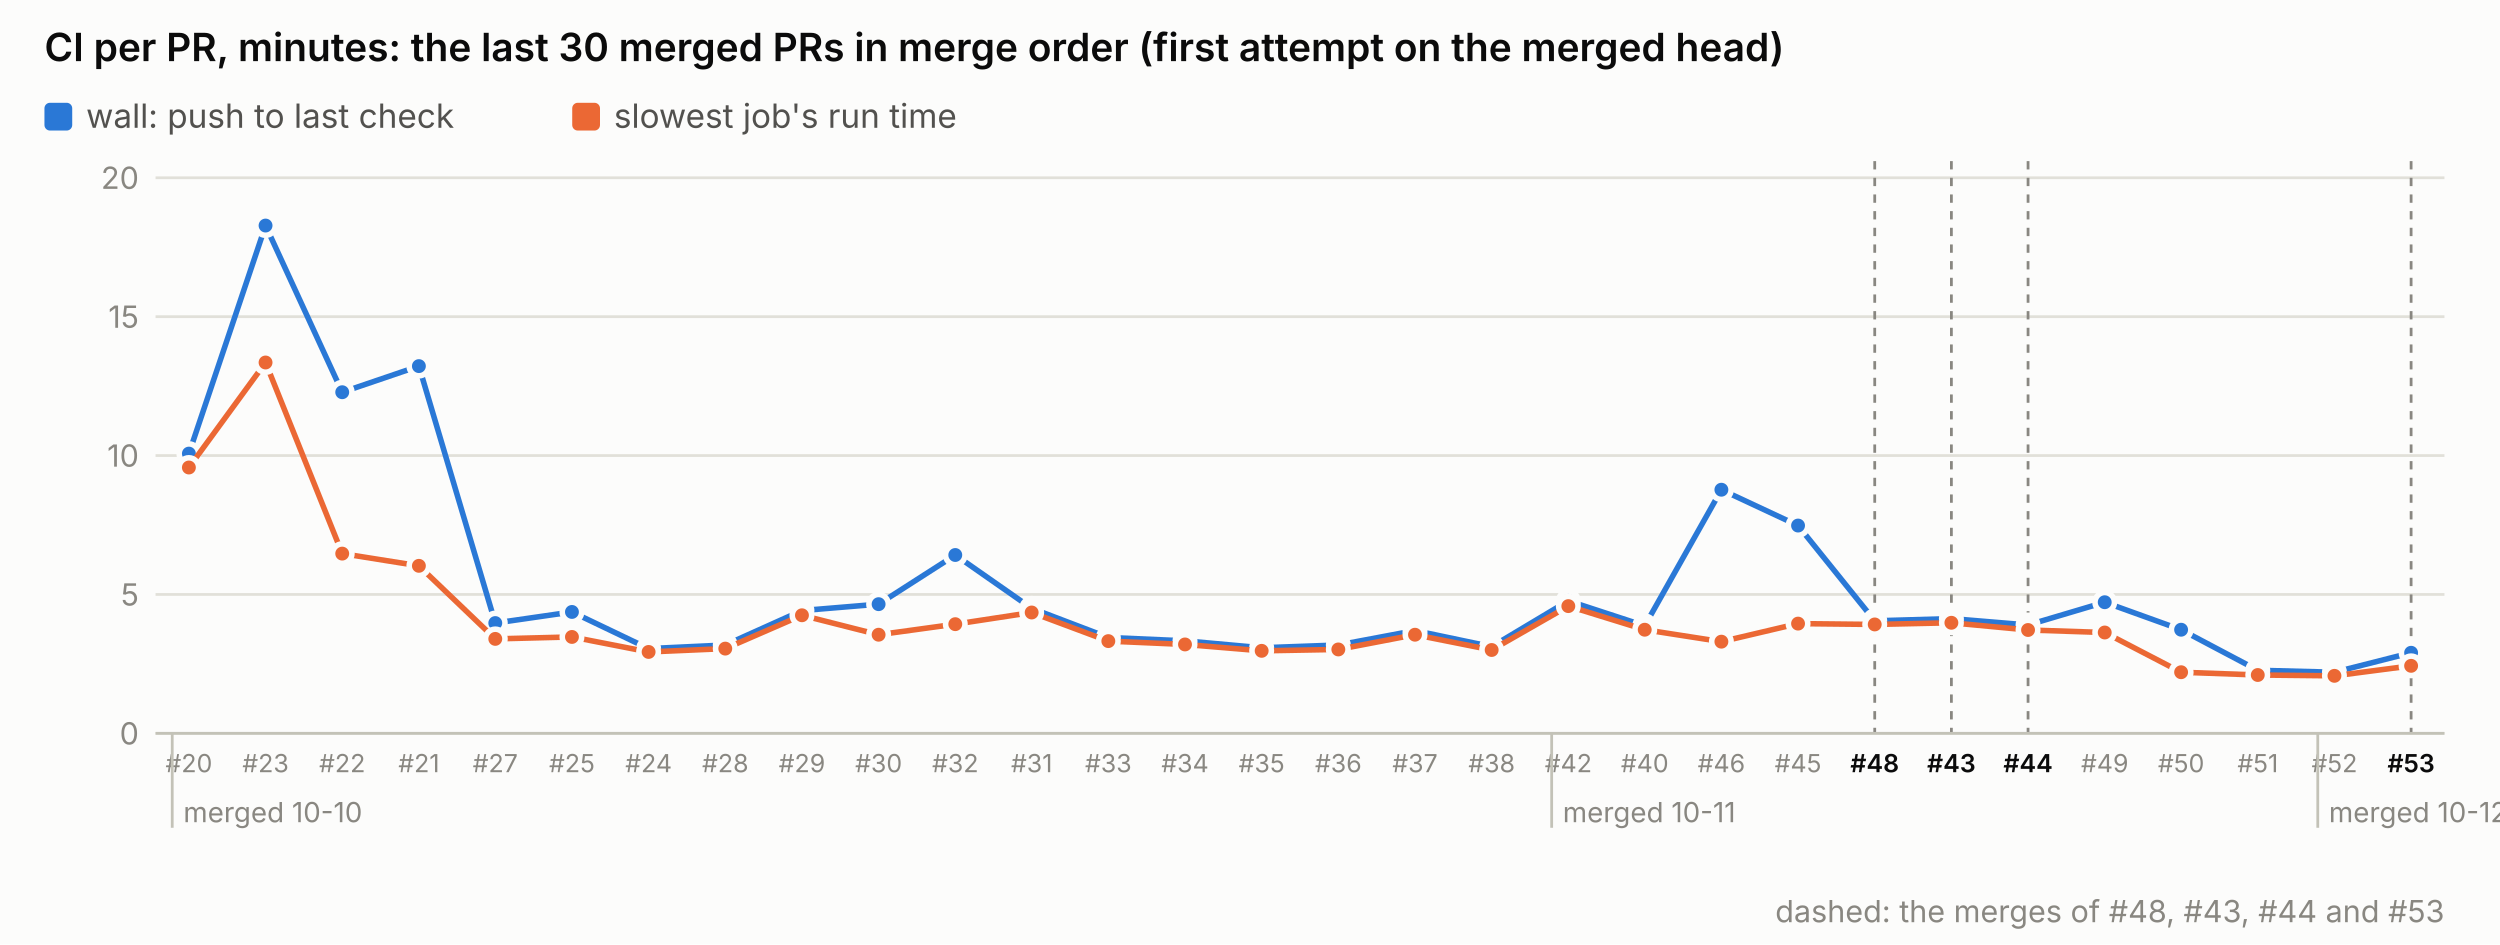
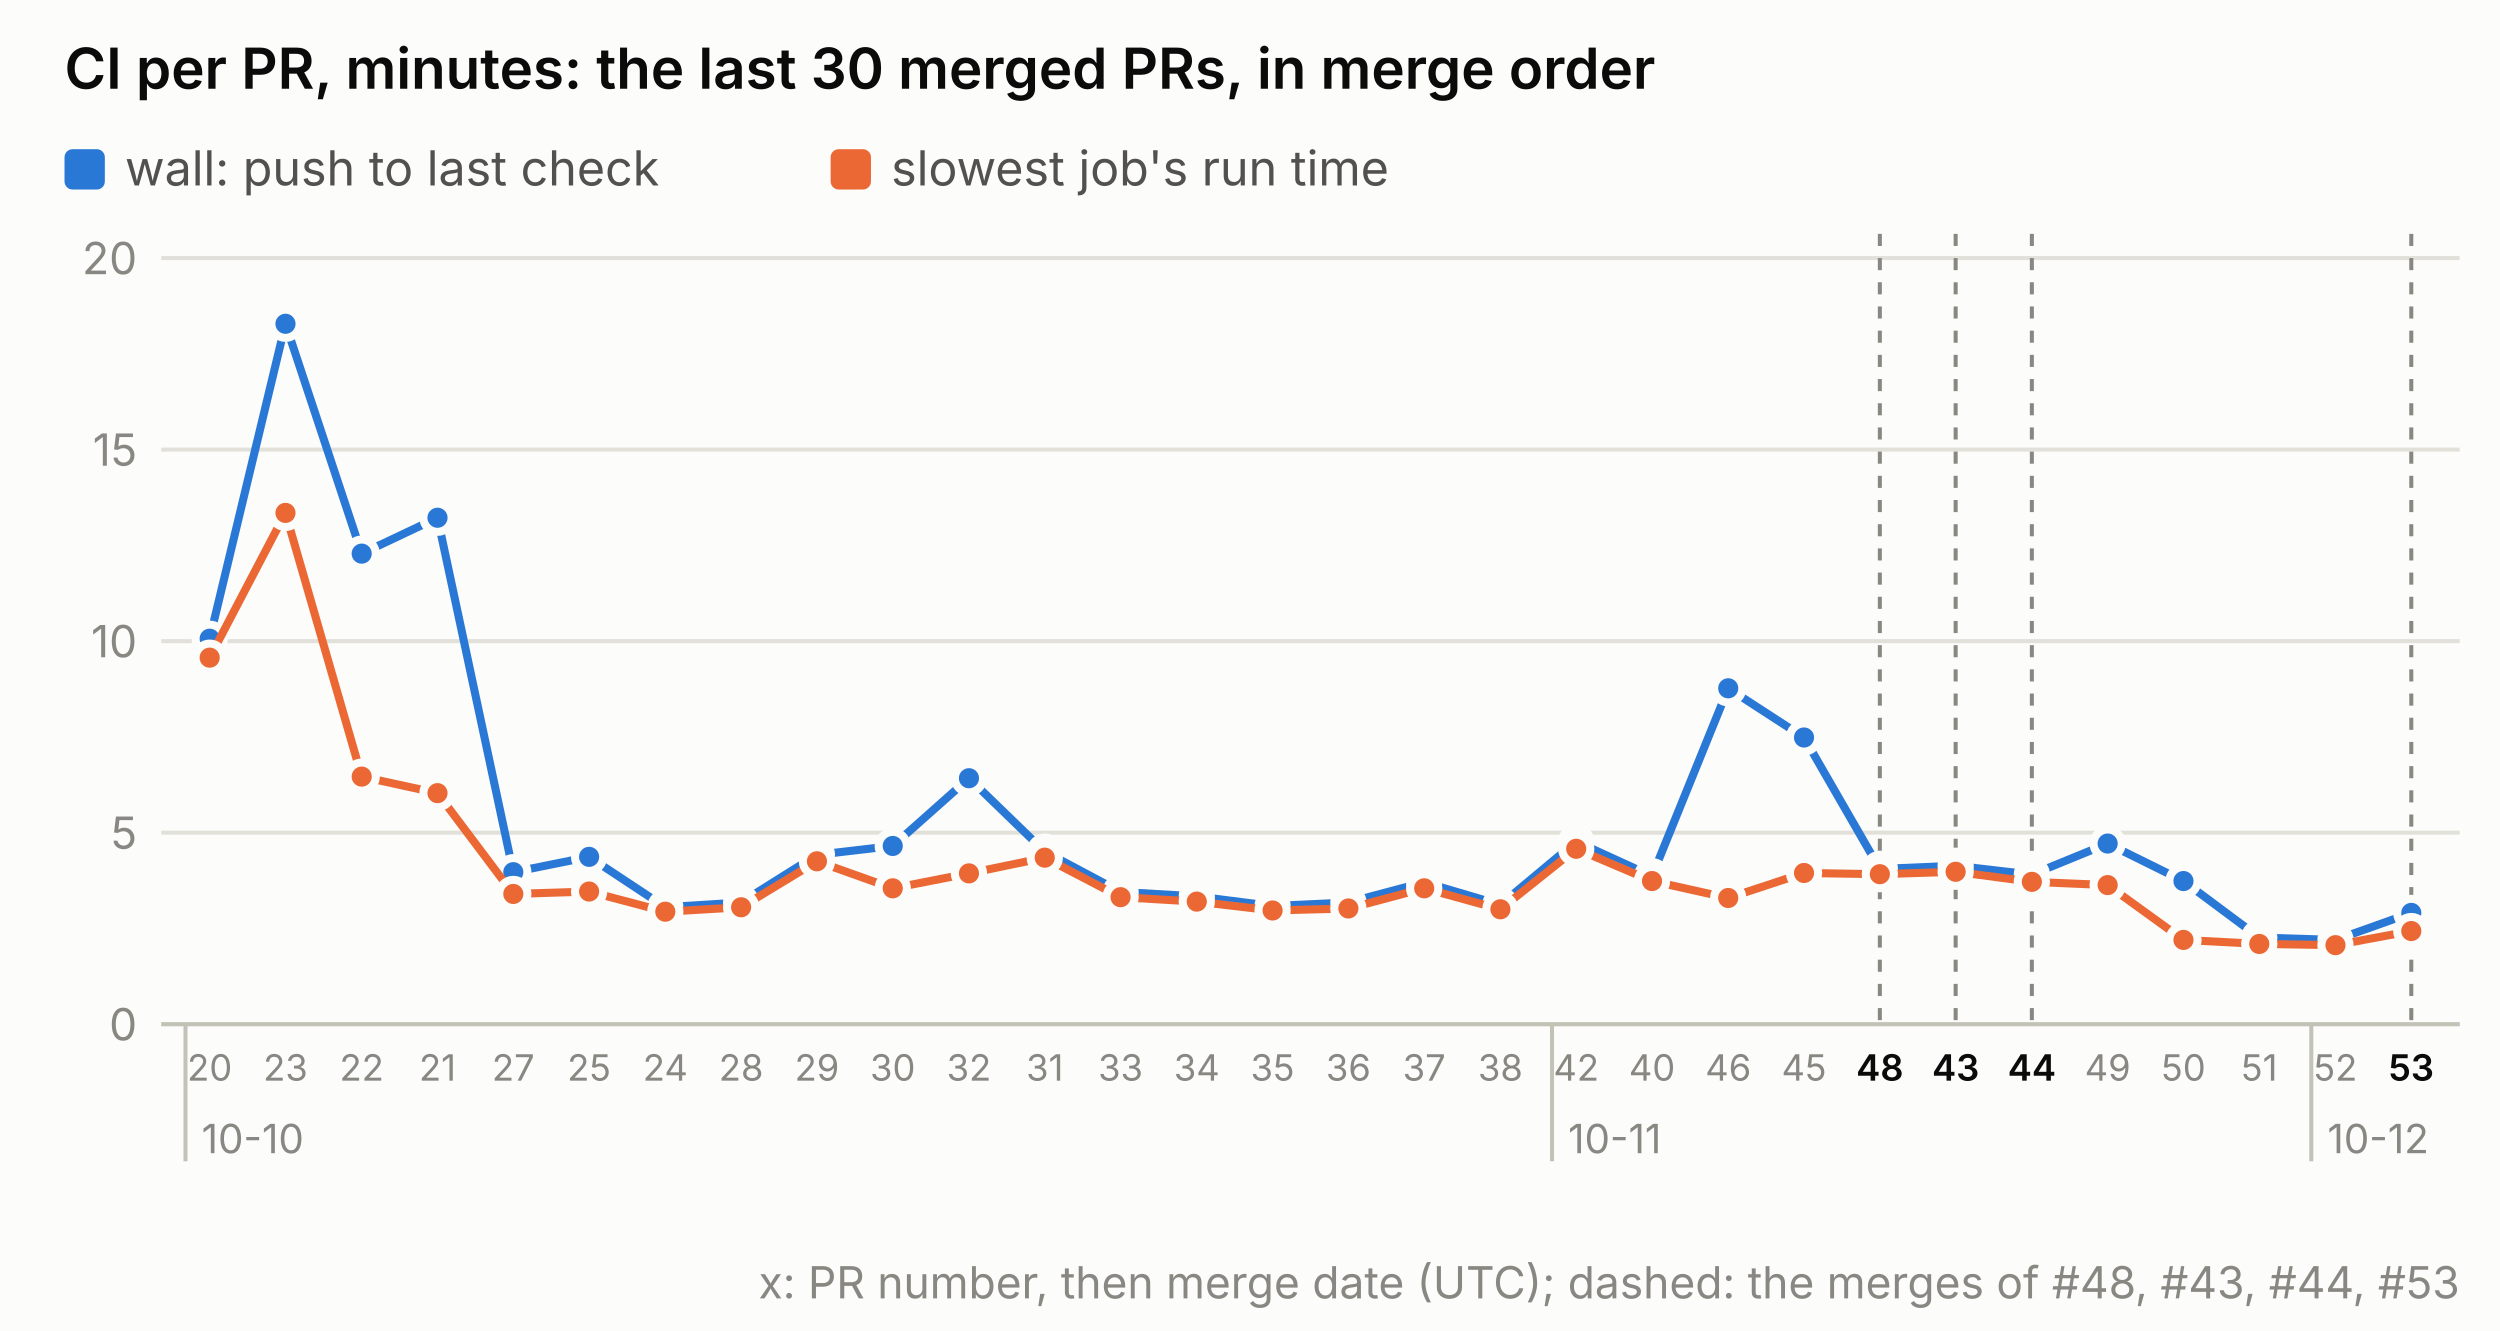
- <svg xmlns="http://www.w3.org/2000/svg" viewBox="0 0 900 340" width="900" height="340" role="img" aria-label="CI wall time per PR, first attempt on the merged head" style="font-family:system-ui,-apple-system,'Segoe UI',sans-serif">
-   <rect width="900" height="340" fill="#fcfcfb" />
-   <text x="16.0" y="22.0" font-size="14" fill="#0b0b0b" text-anchor="start" font-weight="600">CI per PR, minutes: the last 30 merged PRs in merge order (first attempt on the merged head)</text>
+ <svg xmlns="http://www.w3.org/2000/svg" viewBox="0 0 620 330" width="620" height="330" role="img" aria-label="CI wall time per PR, first attempt on the merged head" style="font-family:system-ui,-apple-system,'Segoe UI',sans-serif">
+   <rect width="620" height="330" fill="#fcfcfb" />
+   <text x="16.0" y="22.0" font-size="14" fill="#0b0b0b" text-anchor="start" font-weight="600">CI per PR, minutes: the last 30 merged PRs, in merge order</text>
  <rect x="16.0" y="37.0" width="10.0" height="10.0" fill="#2a78d6" rx="2" />
  <text x="31.0" y="46.0" font-size="12" fill="#52514e" text-anchor="start" font-weight="400">wall: push to last check</text>
  <rect x="206.0" y="37.0" width="10.0" height="10.0" fill="#eb6834" rx="2" />
  <text x="221.0" y="46.0" font-size="12" fill="#52514e" text-anchor="start" font-weight="400">slowest job's run time</text>
-   <line x1="56.0" y1="264.0" x2="880.0" y2="264.0" stroke="#e1e0d9" stroke-width="1" />
-   <text x="50.0" y="268.0" font-size="11" fill="#898781" text-anchor="end" font-weight="400">0</text>
-   <line x1="56.0" y1="214.0" x2="880.0" y2="214.0" stroke="#e1e0d9" stroke-width="1" />
-   <text x="50.0" y="218.0" font-size="11" fill="#898781" text-anchor="end" font-weight="400">5</text>
-   <line x1="56.0" y1="164.0" x2="880.0" y2="164.0" stroke="#e1e0d9" stroke-width="1" />
-   <text x="50.0" y="168.0" font-size="11" fill="#898781" text-anchor="end" font-weight="400">10</text>
-   <line x1="56.0" y1="114.0" x2="880.0" y2="114.0" stroke="#e1e0d9" stroke-width="1" />
-   <text x="50.0" y="118.0" font-size="11" fill="#898781" text-anchor="end" font-weight="400">15</text>
-   <line x1="56.0" y1="64.0" x2="880.0" y2="64.0" stroke="#e1e0d9" stroke-width="1" />
-   <text x="50.0" y="68.0" font-size="11" fill="#898781" text-anchor="end" font-weight="400">20</text>
-   <line x1="674.9" y1="58.0" x2="674.9" y2="264.0" stroke="#898781" stroke-width="1" stroke-dasharray="3 3" />
-   <line x1="702.5" y1="58.0" x2="702.5" y2="264.0" stroke="#898781" stroke-width="1" stroke-dasharray="3 3" />
-   <line x1="730.1" y1="58.0" x2="730.1" y2="264.0" stroke="#898781" stroke-width="1" stroke-dasharray="3 3" />
-   <line x1="868.0" y1="58.0" x2="868.0" y2="264.0" stroke="#898781" stroke-width="1" stroke-dasharray="3 3" />
-   <text x="68.0" y="278.0" font-size="9" fill="#898781" text-anchor="middle" font-weight="400">#20</text>
-   <line x1="62.0" y1="264.0" x2="62.0" y2="298.0" stroke="#c3c2b7" stroke-width="1" />
-   <text x="66.0" y="296.0" font-size="10" fill="#898781" text-anchor="start" font-weight="400">merged 10-10</text>
-   <text x="95.6" y="278.0" font-size="9" fill="#898781" text-anchor="middle" font-weight="400">#23</text>
-   <text x="123.2" y="278.0" font-size="9" fill="#898781" text-anchor="middle" font-weight="400">#22</text>
-   <text x="150.8" y="278.0" font-size="9" fill="#898781" text-anchor="middle" font-weight="400">#21</text>
-   <text x="178.3" y="278.0" font-size="9" fill="#898781" text-anchor="middle" font-weight="400">#27</text>
-   <text x="205.9" y="278.0" font-size="9" fill="#898781" text-anchor="middle" font-weight="400">#25</text>
-   <text x="233.5" y="278.0" font-size="9" fill="#898781" text-anchor="middle" font-weight="400">#24</text>
-   <text x="261.1" y="278.0" font-size="9" fill="#898781" text-anchor="middle" font-weight="400">#28</text>
-   <text x="288.7" y="278.0" font-size="9" fill="#898781" text-anchor="middle" font-weight="400">#29</text>
-   <text x="316.3" y="278.0" font-size="9" fill="#898781" text-anchor="middle" font-weight="400">#30</text>
-   <text x="343.9" y="278.0" font-size="9" fill="#898781" text-anchor="middle" font-weight="400">#32</text>
-   <text x="371.4" y="278.0" font-size="9" fill="#898781" text-anchor="middle" font-weight="400">#31</text>
-   <text x="399.0" y="278.0" font-size="9" fill="#898781" text-anchor="middle" font-weight="400">#33</text>
-   <text x="426.6" y="278.0" font-size="9" fill="#898781" text-anchor="middle" font-weight="400">#34</text>
-   <text x="454.2" y="278.0" font-size="9" fill="#898781" text-anchor="middle" font-weight="400">#35</text>
-   <text x="481.8" y="278.0" font-size="9" fill="#898781" text-anchor="middle" font-weight="400">#36</text>
-   <text x="509.4" y="278.0" font-size="9" fill="#898781" text-anchor="middle" font-weight="400">#37</text>
-   <text x="537.0" y="278.0" font-size="9" fill="#898781" text-anchor="middle" font-weight="400">#38</text>
-   <text x="564.6" y="278.0" font-size="9" fill="#898781" text-anchor="middle" font-weight="400">#42</text>
-   <line x1="558.6" y1="264.0" x2="558.6" y2="298.0" stroke="#c3c2b7" stroke-width="1" />
-   <text x="562.6" y="296.0" font-size="10" fill="#898781" text-anchor="start" font-weight="400">merged 10-11</text>
-   <text x="592.1" y="278.0" font-size="9" fill="#898781" text-anchor="middle" font-weight="400">#40</text>
-   <text x="619.7" y="278.0" font-size="9" fill="#898781" text-anchor="middle" font-weight="400">#46</text>
-   <text x="647.3" y="278.0" font-size="9" fill="#898781" text-anchor="middle" font-weight="400">#45</text>
-   <text x="674.9" y="278.0" font-size="9" fill="#0b0b0b" text-anchor="middle" font-weight="600">#48</text>
-   <text x="702.5" y="278.0" font-size="9" fill="#0b0b0b" text-anchor="middle" font-weight="600">#43</text>
-   <text x="730.1" y="278.0" font-size="9" fill="#0b0b0b" text-anchor="middle" font-weight="600">#44</text>
-   <text x="757.7" y="278.0" font-size="9" fill="#898781" text-anchor="middle" font-weight="400">#49</text>
-   <text x="785.2" y="278.0" font-size="9" fill="#898781" text-anchor="middle" font-weight="400">#50</text>
-   <text x="812.8" y="278.0" font-size="9" fill="#898781" text-anchor="middle" font-weight="400">#51</text>
-   <text x="840.4" y="278.0" font-size="9" fill="#898781" text-anchor="middle" font-weight="400">#52</text>
-   <line x1="834.4" y1="264.0" x2="834.4" y2="298.0" stroke="#c3c2b7" stroke-width="1" />
-   <text x="838.4" y="296.0" font-size="10" fill="#898781" text-anchor="start" font-weight="400">merged 10-12</text>
-   <text x="868.0" y="278.0" font-size="9" fill="#0b0b0b" text-anchor="middle" font-weight="600">#53</text>
-   <path d="M68.0,163.3 L95.6,81.2 L123.2,141.2 L150.8,131.8 L178.3,224.3 L205.9,220.3 L233.5,233.5 L261.1,232.2 L288.7,219.8 L316.3,217.5 L343.9,199.8 L371.4,219.0 L399.0,229.5 L426.6,230.7 L454.2,233.2 L481.8,232.2 L509.4,227.0 L537.0,232.8 L564.6,216.3 L592.1,225.3 L619.7,176.3 L647.3,189.2 L674.9,223.5 L702.5,222.7 L730.1,225.0 L757.7,216.8 L785.2,226.7 L812.8,241.3 L840.4,242.0 L868.0,235.0" fill="none" stroke="#2a78d6" stroke-width="2" stroke-linejoin="round" stroke-linecap="round" />
-   <circle cx="68.0" cy="163.3" r="3.5" fill="#2a78d6" stroke="#fcfcfb" stroke-width="2" />
-   <circle cx="95.6" cy="81.2" r="3.5" fill="#2a78d6" stroke="#fcfcfb" stroke-width="2" />
-   <circle cx="123.2" cy="141.2" r="3.5" fill="#2a78d6" stroke="#fcfcfb" stroke-width="2" />
-   <circle cx="150.8" cy="131.8" r="3.5" fill="#2a78d6" stroke="#fcfcfb" stroke-width="2" />
-   <circle cx="178.3" cy="224.3" r="3.5" fill="#2a78d6" stroke="#fcfcfb" stroke-width="2" />
-   <circle cx="205.9" cy="220.3" r="3.5" fill="#2a78d6" stroke="#fcfcfb" stroke-width="2" />
-   <circle cx="233.5" cy="233.5" r="3.5" fill="#2a78d6" stroke="#fcfcfb" stroke-width="2" />
-   <circle cx="261.1" cy="232.2" r="3.5" fill="#2a78d6" stroke="#fcfcfb" stroke-width="2" />
-   <circle cx="288.7" cy="219.8" r="3.5" fill="#2a78d6" stroke="#fcfcfb" stroke-width="2" />
-   <circle cx="316.3" cy="217.5" r="3.5" fill="#2a78d6" stroke="#fcfcfb" stroke-width="2" />
-   <circle cx="343.9" cy="199.8" r="3.5" fill="#2a78d6" stroke="#fcfcfb" stroke-width="2" />
-   <circle cx="371.4" cy="219.0" r="3.5" fill="#2a78d6" stroke="#fcfcfb" stroke-width="2" />
-   <circle cx="399.0" cy="229.5" r="3.5" fill="#2a78d6" stroke="#fcfcfb" stroke-width="2" />
-   <circle cx="426.6" cy="230.7" r="3.5" fill="#2a78d6" stroke="#fcfcfb" stroke-width="2" />
-   <circle cx="454.2" cy="233.2" r="3.5" fill="#2a78d6" stroke="#fcfcfb" stroke-width="2" />
-   <circle cx="481.8" cy="232.2" r="3.5" fill="#2a78d6" stroke="#fcfcfb" stroke-width="2" />
-   <circle cx="509.4" cy="227.0" r="3.5" fill="#2a78d6" stroke="#fcfcfb" stroke-width="2" />
-   <circle cx="537.0" cy="232.8" r="3.5" fill="#2a78d6" stroke="#fcfcfb" stroke-width="2" />
-   <circle cx="564.6" cy="216.3" r="3.5" fill="#2a78d6" stroke="#fcfcfb" stroke-width="2" />
-   <circle cx="592.1" cy="225.3" r="3.5" fill="#2a78d6" stroke="#fcfcfb" stroke-width="2" />
-   <circle cx="619.7" cy="176.3" r="3.5" fill="#2a78d6" stroke="#fcfcfb" stroke-width="2" />
-   <circle cx="647.3" cy="189.2" r="3.5" fill="#2a78d6" stroke="#fcfcfb" stroke-width="2" />
-   <circle cx="674.9" cy="223.5" r="3.5" fill="#2a78d6" stroke="#fcfcfb" stroke-width="2" />
-   <circle cx="702.5" cy="222.7" r="3.5" fill="#2a78d6" stroke="#fcfcfb" stroke-width="2" />
-   <circle cx="730.1" cy="225.0" r="3.5" fill="#2a78d6" stroke="#fcfcfb" stroke-width="2" />
-   <circle cx="757.7" cy="216.8" r="3.5" fill="#2a78d6" stroke="#fcfcfb" stroke-width="2" />
-   <circle cx="785.2" cy="226.7" r="3.5" fill="#2a78d6" stroke="#fcfcfb" stroke-width="2" />
-   <circle cx="812.8" cy="241.3" r="3.5" fill="#2a78d6" stroke="#fcfcfb" stroke-width="2" />
-   <circle cx="840.4" cy="242.0" r="3.5" fill="#2a78d6" stroke="#fcfcfb" stroke-width="2" />
-   <circle cx="868.0" cy="235.0" r="3.5" fill="#2a78d6" stroke="#fcfcfb" stroke-width="2" />
-   <path d="M68.0,168.3 L95.6,130.5 L123.2,199.3 L150.8,203.7 L178.3,230.0 L205.9,229.3 L233.5,234.7 L261.1,233.5 L288.7,221.5 L316.3,228.5 L343.9,224.7 L371.4,220.5 L399.0,230.8 L426.6,232.0 L454.2,234.3 L481.8,233.8 L509.4,228.5 L537.0,234.0 L564.6,218.2 L592.1,226.7 L619.7,231.0 L647.3,224.5 L674.9,224.8 L702.5,224.2 L730.1,226.8 L757.7,227.7 L785.2,242.0 L812.8,243.0 L840.4,243.3 L868.0,239.7" fill="none" stroke="#eb6834" stroke-width="2" stroke-linejoin="round" stroke-linecap="round" />
-   <circle cx="68.0" cy="168.3" r="3.5" fill="#eb6834" stroke="#fcfcfb" stroke-width="2" />
-   <circle cx="95.6" cy="130.5" r="3.5" fill="#eb6834" stroke="#fcfcfb" stroke-width="2" />
-   <circle cx="123.2" cy="199.3" r="3.5" fill="#eb6834" stroke="#fcfcfb" stroke-width="2" />
-   <circle cx="150.8" cy="203.7" r="3.5" fill="#eb6834" stroke="#fcfcfb" stroke-width="2" />
-   <circle cx="178.3" cy="230.0" r="3.5" fill="#eb6834" stroke="#fcfcfb" stroke-width="2" />
-   <circle cx="205.9" cy="229.3" r="3.5" fill="#eb6834" stroke="#fcfcfb" stroke-width="2" />
-   <circle cx="233.5" cy="234.7" r="3.5" fill="#eb6834" stroke="#fcfcfb" stroke-width="2" />
-   <circle cx="261.1" cy="233.5" r="3.5" fill="#eb6834" stroke="#fcfcfb" stroke-width="2" />
-   <circle cx="288.7" cy="221.5" r="3.5" fill="#eb6834" stroke="#fcfcfb" stroke-width="2" />
-   <circle cx="316.3" cy="228.5" r="3.5" fill="#eb6834" stroke="#fcfcfb" stroke-width="2" />
-   <circle cx="343.9" cy="224.7" r="3.5" fill="#eb6834" stroke="#fcfcfb" stroke-width="2" />
-   <circle cx="371.4" cy="220.5" r="3.5" fill="#eb6834" stroke="#fcfcfb" stroke-width="2" />
-   <circle cx="399.0" cy="230.8" r="3.5" fill="#eb6834" stroke="#fcfcfb" stroke-width="2" />
-   <circle cx="426.6" cy="232.0" r="3.5" fill="#eb6834" stroke="#fcfcfb" stroke-width="2" />
-   <circle cx="454.2" cy="234.3" r="3.5" fill="#eb6834" stroke="#fcfcfb" stroke-width="2" />
-   <circle cx="481.8" cy="233.8" r="3.5" fill="#eb6834" stroke="#fcfcfb" stroke-width="2" />
-   <circle cx="509.4" cy="228.5" r="3.5" fill="#eb6834" stroke="#fcfcfb" stroke-width="2" />
-   <circle cx="537.0" cy="234.0" r="3.5" fill="#eb6834" stroke="#fcfcfb" stroke-width="2" />
-   <circle cx="564.6" cy="218.2" r="3.5" fill="#eb6834" stroke="#fcfcfb" stroke-width="2" />
-   <circle cx="592.1" cy="226.7" r="3.5" fill="#eb6834" stroke="#fcfcfb" stroke-width="2" />
-   <circle cx="619.7" cy="231.0" r="3.5" fill="#eb6834" stroke="#fcfcfb" stroke-width="2" />
-   <circle cx="647.3" cy="224.5" r="3.5" fill="#eb6834" stroke="#fcfcfb" stroke-width="2" />
-   <circle cx="674.9" cy="224.8" r="3.5" fill="#eb6834" stroke="#fcfcfb" stroke-width="2" />
-   <circle cx="702.5" cy="224.2" r="3.5" fill="#eb6834" stroke="#fcfcfb" stroke-width="2" />
-   <circle cx="730.1" cy="226.8" r="3.5" fill="#eb6834" stroke="#fcfcfb" stroke-width="2" />
-   <circle cx="757.7" cy="227.7" r="3.5" fill="#eb6834" stroke="#fcfcfb" stroke-width="2" />
-   <circle cx="785.2" cy="242.0" r="3.5" fill="#eb6834" stroke="#fcfcfb" stroke-width="2" />
-   <circle cx="812.8" cy="243.0" r="3.5" fill="#eb6834" stroke="#fcfcfb" stroke-width="2" />
-   <circle cx="840.4" cy="243.3" r="3.5" fill="#eb6834" stroke="#fcfcfb" stroke-width="2" />
-   <circle cx="868.0" cy="239.7" r="3.5" fill="#eb6834" stroke="#fcfcfb" stroke-width="2" />
-   <line x1="56.0" y1="264.0" x2="880.0" y2="264.0" stroke="#c3c2b7" stroke-width="1" />
-   <text x="880.0" y="332.0" font-size="11" fill="#898781" text-anchor="end" font-weight="400">dashed: the merges of #48, #43, #44 and #53</text>
+   <line x1="40.0" y1="254.0" x2="610.0" y2="254.0" stroke="#e1e0d9" stroke-width="1" />
+   <text x="34.0" y="258.0" font-size="11" fill="#898781" text-anchor="end" font-weight="400">0</text>
+   <line x1="40.0" y1="206.5" x2="610.0" y2="206.5" stroke="#e1e0d9" stroke-width="1" />
+   <text x="34.0" y="210.5" font-size="11" fill="#898781" text-anchor="end" font-weight="400">5</text>
+   <line x1="40.0" y1="159.0" x2="610.0" y2="159.0" stroke="#e1e0d9" stroke-width="1" />
+   <text x="34.0" y="163.0" font-size="11" fill="#898781" text-anchor="end" font-weight="400">10</text>
+   <line x1="40.0" y1="111.5" x2="610.0" y2="111.5" stroke="#e1e0d9" stroke-width="1" />
+   <text x="34.0" y="115.5" font-size="11" fill="#898781" text-anchor="end" font-weight="400">15</text>
+   <line x1="40.0" y1="64.0" x2="610.0" y2="64.0" stroke="#e1e0d9" stroke-width="1" />
+   <text x="34.0" y="68.0" font-size="11" fill="#898781" text-anchor="end" font-weight="400">20</text>
+   <line x1="466.2" y1="58.0" x2="466.2" y2="254.0" stroke="#898781" stroke-width="1" stroke-dasharray="3 3" />
+   <line x1="485.0" y1="58.0" x2="485.0" y2="254.0" stroke="#898781" stroke-width="1" stroke-dasharray="3 3" />
+   <line x1="503.9" y1="58.0" x2="503.9" y2="254.0" stroke="#898781" stroke-width="1" stroke-dasharray="3 3" />
+   <line x1="598.0" y1="58.0" x2="598.0" y2="254.0" stroke="#898781" stroke-width="1" stroke-dasharray="3 3" />
+   <text x="52.0" y="268.0" font-size="9" fill="#898781" text-anchor="middle" font-weight="400">20</text>
+   <line x1="46.0" y1="254.0" x2="46.0" y2="288.0" stroke="#c3c2b7" stroke-width="1" />
+   <text x="50.0" y="286.0" font-size="10" fill="#898781" text-anchor="start" font-weight="400">10-10</text>
+   <text x="70.8" y="268.0" font-size="9" fill="#898781" text-anchor="middle" font-weight="400">23</text>
+   <text x="89.7" y="268.0" font-size="9" fill="#898781" text-anchor="middle" font-weight="400">22</text>
+   <text x="108.5" y="268.0" font-size="9" fill="#898781" text-anchor="middle" font-weight="400">21</text>
+   <text x="127.3" y="268.0" font-size="9" fill="#898781" text-anchor="middle" font-weight="400">27</text>
+   <text x="146.1" y="268.0" font-size="9" fill="#898781" text-anchor="middle" font-weight="400">25</text>
+   <text x="165.0" y="268.0" font-size="9" fill="#898781" text-anchor="middle" font-weight="400">24</text>
+   <text x="183.8" y="268.0" font-size="9" fill="#898781" text-anchor="middle" font-weight="400">28</text>
+   <text x="202.6" y="268.0" font-size="9" fill="#898781" text-anchor="middle" font-weight="400">29</text>
+   <text x="221.4" y="268.0" font-size="9" fill="#898781" text-anchor="middle" font-weight="400">30</text>
+   <text x="240.3" y="268.0" font-size="9" fill="#898781" text-anchor="middle" font-weight="400">32</text>
+   <text x="259.1" y="268.0" font-size="9" fill="#898781" text-anchor="middle" font-weight="400">31</text>
+   <text x="277.9" y="268.0" font-size="9" fill="#898781" text-anchor="middle" font-weight="400">33</text>
+   <text x="296.8" y="268.0" font-size="9" fill="#898781" text-anchor="middle" font-weight="400">34</text>
+   <text x="315.6" y="268.0" font-size="9" fill="#898781" text-anchor="middle" font-weight="400">35</text>
+   <text x="334.4" y="268.0" font-size="9" fill="#898781" text-anchor="middle" font-weight="400">36</text>
+   <text x="353.2" y="268.0" font-size="9" fill="#898781" text-anchor="middle" font-weight="400">37</text>
+   <text x="372.1" y="268.0" font-size="9" fill="#898781" text-anchor="middle" font-weight="400">38</text>
+   <text x="390.9" y="268.0" font-size="9" fill="#898781" text-anchor="middle" font-weight="400">42</text>
+   <line x1="384.9" y1="254.0" x2="384.9" y2="288.0" stroke="#c3c2b7" stroke-width="1" />
+   <text x="388.9" y="286.0" font-size="10" fill="#898781" text-anchor="start" font-weight="400">10-11</text>
+   <text x="409.7" y="268.0" font-size="9" fill="#898781" text-anchor="middle" font-weight="400">40</text>
+   <text x="428.6" y="268.0" font-size="9" fill="#898781" text-anchor="middle" font-weight="400">46</text>
+   <text x="447.4" y="268.0" font-size="9" fill="#898781" text-anchor="middle" font-weight="400">45</text>
+   <text x="466.2" y="268.0" font-size="9" fill="#0b0b0b" text-anchor="middle" font-weight="600">48</text>
+   <text x="485.0" y="268.0" font-size="9" fill="#0b0b0b" text-anchor="middle" font-weight="600">43</text>
+   <text x="503.9" y="268.0" font-size="9" fill="#0b0b0b" text-anchor="middle" font-weight="600">44</text>
+   <text x="522.7" y="268.0" font-size="9" fill="#898781" text-anchor="middle" font-weight="400">49</text>
+   <text x="541.5" y="268.0" font-size="9" fill="#898781" text-anchor="middle" font-weight="400">50</text>
+   <text x="560.3" y="268.0" font-size="9" fill="#898781" text-anchor="middle" font-weight="400">51</text>
+   <text x="579.2" y="268.0" font-size="9" fill="#898781" text-anchor="middle" font-weight="400">52</text>
+   <line x1="573.2" y1="254.0" x2="573.2" y2="288.0" stroke="#c3c2b7" stroke-width="1" />
+   <text x="577.2" y="286.0" font-size="10" fill="#898781" text-anchor="start" font-weight="400">10-12</text>
+   <text x="598.0" y="268.0" font-size="9" fill="#0b0b0b" text-anchor="middle" font-weight="600">53</text>
+   <path d="M52.0,158.4 L70.8,80.3 L89.7,137.3 L108.5,128.4 L127.3,216.3 L146.1,212.5 L165.0,225.0 L183.8,223.8 L202.6,212.0 L221.4,209.8 L240.3,193.0 L259.1,211.2 L277.9,221.2 L296.8,222.3 L315.6,224.7 L334.4,223.8 L353.2,218.8 L372.1,224.4 L390.9,208.7 L409.7,217.3 L428.6,170.7 L447.4,182.9 L466.2,215.5 L485.0,214.7 L503.9,216.9 L522.7,209.2 L541.5,218.5 L560.3,232.5 L579.2,233.1 L598.0,226.4" fill="none" stroke="#2a78d6" stroke-width="2" stroke-linejoin="round" stroke-linecap="round" />
+   <circle cx="52.0" cy="158.4" r="3.5" fill="#2a78d6" stroke="#fcfcfb" stroke-width="2" />
+   <circle cx="70.8" cy="80.3" r="3.5" fill="#2a78d6" stroke="#fcfcfb" stroke-width="2" />
+   <circle cx="89.7" cy="137.3" r="3.5" fill="#2a78d6" stroke="#fcfcfb" stroke-width="2" />
+   <circle cx="108.5" cy="128.4" r="3.5" fill="#2a78d6" stroke="#fcfcfb" stroke-width="2" />
+   <circle cx="127.3" cy="216.3" r="3.5" fill="#2a78d6" stroke="#fcfcfb" stroke-width="2" />
+   <circle cx="146.1" cy="212.5" r="3.5" fill="#2a78d6" stroke="#fcfcfb" stroke-width="2" />
+   <circle cx="165.0" cy="225.0" r="3.5" fill="#2a78d6" stroke="#fcfcfb" stroke-width="2" />
+   <circle cx="183.8" cy="223.8" r="3.5" fill="#2a78d6" stroke="#fcfcfb" stroke-width="2" />
+   <circle cx="202.6" cy="212.0" r="3.5" fill="#2a78d6" stroke="#fcfcfb" stroke-width="2" />
+   <circle cx="221.4" cy="209.8" r="3.5" fill="#2a78d6" stroke="#fcfcfb" stroke-width="2" />
+   <circle cx="240.3" cy="193.0" r="3.5" fill="#2a78d6" stroke="#fcfcfb" stroke-width="2" />
+   <circle cx="259.1" cy="211.2" r="3.5" fill="#2a78d6" stroke="#fcfcfb" stroke-width="2" />
+   <circle cx="277.9" cy="221.2" r="3.5" fill="#2a78d6" stroke="#fcfcfb" stroke-width="2" />
+   <circle cx="296.8" cy="222.3" r="3.5" fill="#2a78d6" stroke="#fcfcfb" stroke-width="2" />
+   <circle cx="315.6" cy="224.7" r="3.5" fill="#2a78d6" stroke="#fcfcfb" stroke-width="2" />
+   <circle cx="334.4" cy="223.8" r="3.5" fill="#2a78d6" stroke="#fcfcfb" stroke-width="2" />
+   <circle cx="353.2" cy="218.8" r="3.5" fill="#2a78d6" stroke="#fcfcfb" stroke-width="2" />
+   <circle cx="372.1" cy="224.4" r="3.5" fill="#2a78d6" stroke="#fcfcfb" stroke-width="2" />
+   <circle cx="390.9" cy="208.7" r="3.5" fill="#2a78d6" stroke="#fcfcfb" stroke-width="2" />
+   <circle cx="409.7" cy="217.3" r="3.5" fill="#2a78d6" stroke="#fcfcfb" stroke-width="2" />
+   <circle cx="428.6" cy="170.7" r="3.5" fill="#2a78d6" stroke="#fcfcfb" stroke-width="2" />
+   <circle cx="447.4" cy="182.9" r="3.5" fill="#2a78d6" stroke="#fcfcfb" stroke-width="2" />
+   <circle cx="466.2" cy="215.5" r="3.5" fill="#2a78d6" stroke="#fcfcfb" stroke-width="2" />
+   <circle cx="485.0" cy="214.7" r="3.5" fill="#2a78d6" stroke="#fcfcfb" stroke-width="2" />
+   <circle cx="503.9" cy="216.9" r="3.5" fill="#2a78d6" stroke="#fcfcfb" stroke-width="2" />
+   <circle cx="522.7" cy="209.2" r="3.5" fill="#2a78d6" stroke="#fcfcfb" stroke-width="2" />
+   <circle cx="541.5" cy="218.5" r="3.5" fill="#2a78d6" stroke="#fcfcfb" stroke-width="2" />
+   <circle cx="560.3" cy="232.5" r="3.5" fill="#2a78d6" stroke="#fcfcfb" stroke-width="2" />
+   <circle cx="579.2" cy="233.1" r="3.5" fill="#2a78d6" stroke="#fcfcfb" stroke-width="2" />
+   <circle cx="598.0" cy="226.4" r="3.5" fill="#2a78d6" stroke="#fcfcfb" stroke-width="2" />
+   <path d="M52.0,163.1 L70.8,127.2 L89.7,192.6 L108.5,196.7 L127.3,221.7 L146.1,221.1 L165.0,226.1 L183.8,225.0 L202.6,213.6 L221.4,220.3 L240.3,216.6 L259.1,212.7 L277.9,222.5 L296.8,223.6 L315.6,225.8 L334.4,225.3 L353.2,220.3 L372.1,225.5 L390.9,210.5 L409.7,218.5 L428.6,222.7 L447.4,216.5 L466.2,216.8 L485.0,216.2 L503.9,218.7 L522.7,219.5 L541.5,233.1 L560.3,234.1 L579.2,234.4 L598.0,230.9" fill="none" stroke="#eb6834" stroke-width="2" stroke-linejoin="round" stroke-linecap="round" />
+   <circle cx="52.0" cy="163.1" r="3.5" fill="#eb6834" stroke="#fcfcfb" stroke-width="2" />
+   <circle cx="70.8" cy="127.2" r="3.5" fill="#eb6834" stroke="#fcfcfb" stroke-width="2" />
+   <circle cx="89.7" cy="192.6" r="3.5" fill="#eb6834" stroke="#fcfcfb" stroke-width="2" />
+   <circle cx="108.5" cy="196.7" r="3.5" fill="#eb6834" stroke="#fcfcfb" stroke-width="2" />
+   <circle cx="127.3" cy="221.7" r="3.5" fill="#eb6834" stroke="#fcfcfb" stroke-width="2" />
+   <circle cx="146.1" cy="221.1" r="3.5" fill="#eb6834" stroke="#fcfcfb" stroke-width="2" />
+   <circle cx="165.0" cy="226.1" r="3.5" fill="#eb6834" stroke="#fcfcfb" stroke-width="2" />
+   <circle cx="183.8" cy="225.0" r="3.5" fill="#eb6834" stroke="#fcfcfb" stroke-width="2" />
+   <circle cx="202.6" cy="213.6" r="3.5" fill="#eb6834" stroke="#fcfcfb" stroke-width="2" />
+   <circle cx="221.4" cy="220.3" r="3.5" fill="#eb6834" stroke="#fcfcfb" stroke-width="2" />
+   <circle cx="240.3" cy="216.6" r="3.5" fill="#eb6834" stroke="#fcfcfb" stroke-width="2" />
+   <circle cx="259.1" cy="212.7" r="3.5" fill="#eb6834" stroke="#fcfcfb" stroke-width="2" />
+   <circle cx="277.9" cy="222.5" r="3.5" fill="#eb6834" stroke="#fcfcfb" stroke-width="2" />
+   <circle cx="296.8" cy="223.6" r="3.5" fill="#eb6834" stroke="#fcfcfb" stroke-width="2" />
+   <circle cx="315.6" cy="225.8" r="3.5" fill="#eb6834" stroke="#fcfcfb" stroke-width="2" />
+   <circle cx="334.4" cy="225.3" r="3.5" fill="#eb6834" stroke="#fcfcfb" stroke-width="2" />
+   <circle cx="353.2" cy="220.3" r="3.5" fill="#eb6834" stroke="#fcfcfb" stroke-width="2" />
+   <circle cx="372.1" cy="225.5" r="3.5" fill="#eb6834" stroke="#fcfcfb" stroke-width="2" />
+   <circle cx="390.9" cy="210.5" r="3.5" fill="#eb6834" stroke="#fcfcfb" stroke-width="2" />
+   <circle cx="409.7" cy="218.5" r="3.5" fill="#eb6834" stroke="#fcfcfb" stroke-width="2" />
+   <circle cx="428.6" cy="222.7" r="3.5" fill="#eb6834" stroke="#fcfcfb" stroke-width="2" />
+   <circle cx="447.4" cy="216.5" r="3.5" fill="#eb6834" stroke="#fcfcfb" stroke-width="2" />
+   <circle cx="466.2" cy="216.8" r="3.5" fill="#eb6834" stroke="#fcfcfb" stroke-width="2" />
+   <circle cx="485.0" cy="216.2" r="3.5" fill="#eb6834" stroke="#fcfcfb" stroke-width="2" />
+   <circle cx="503.9" cy="218.7" r="3.5" fill="#eb6834" stroke="#fcfcfb" stroke-width="2" />
+   <circle cx="522.7" cy="219.5" r="3.5" fill="#eb6834" stroke="#fcfcfb" stroke-width="2" />
+   <circle cx="541.5" cy="233.1" r="3.5" fill="#eb6834" stroke="#fcfcfb" stroke-width="2" />
+   <circle cx="560.3" cy="234.1" r="3.5" fill="#eb6834" stroke="#fcfcfb" stroke-width="2" />
+   <circle cx="579.2" cy="234.4" r="3.5" fill="#eb6834" stroke="#fcfcfb" stroke-width="2" />
+   <circle cx="598.0" cy="230.9" r="3.5" fill="#eb6834" stroke="#fcfcfb" stroke-width="2" />
+   <line x1="40.0" y1="254.0" x2="610.0" y2="254.0" stroke="#c3c2b7" stroke-width="1" />
+   <text x="610.0" y="322.0" font-size="11" fill="#898781" text-anchor="end" font-weight="400">x: PR number, then merge date (UTC); dashed: the merges of #48, #43, #44, #53</text>
</svg>
